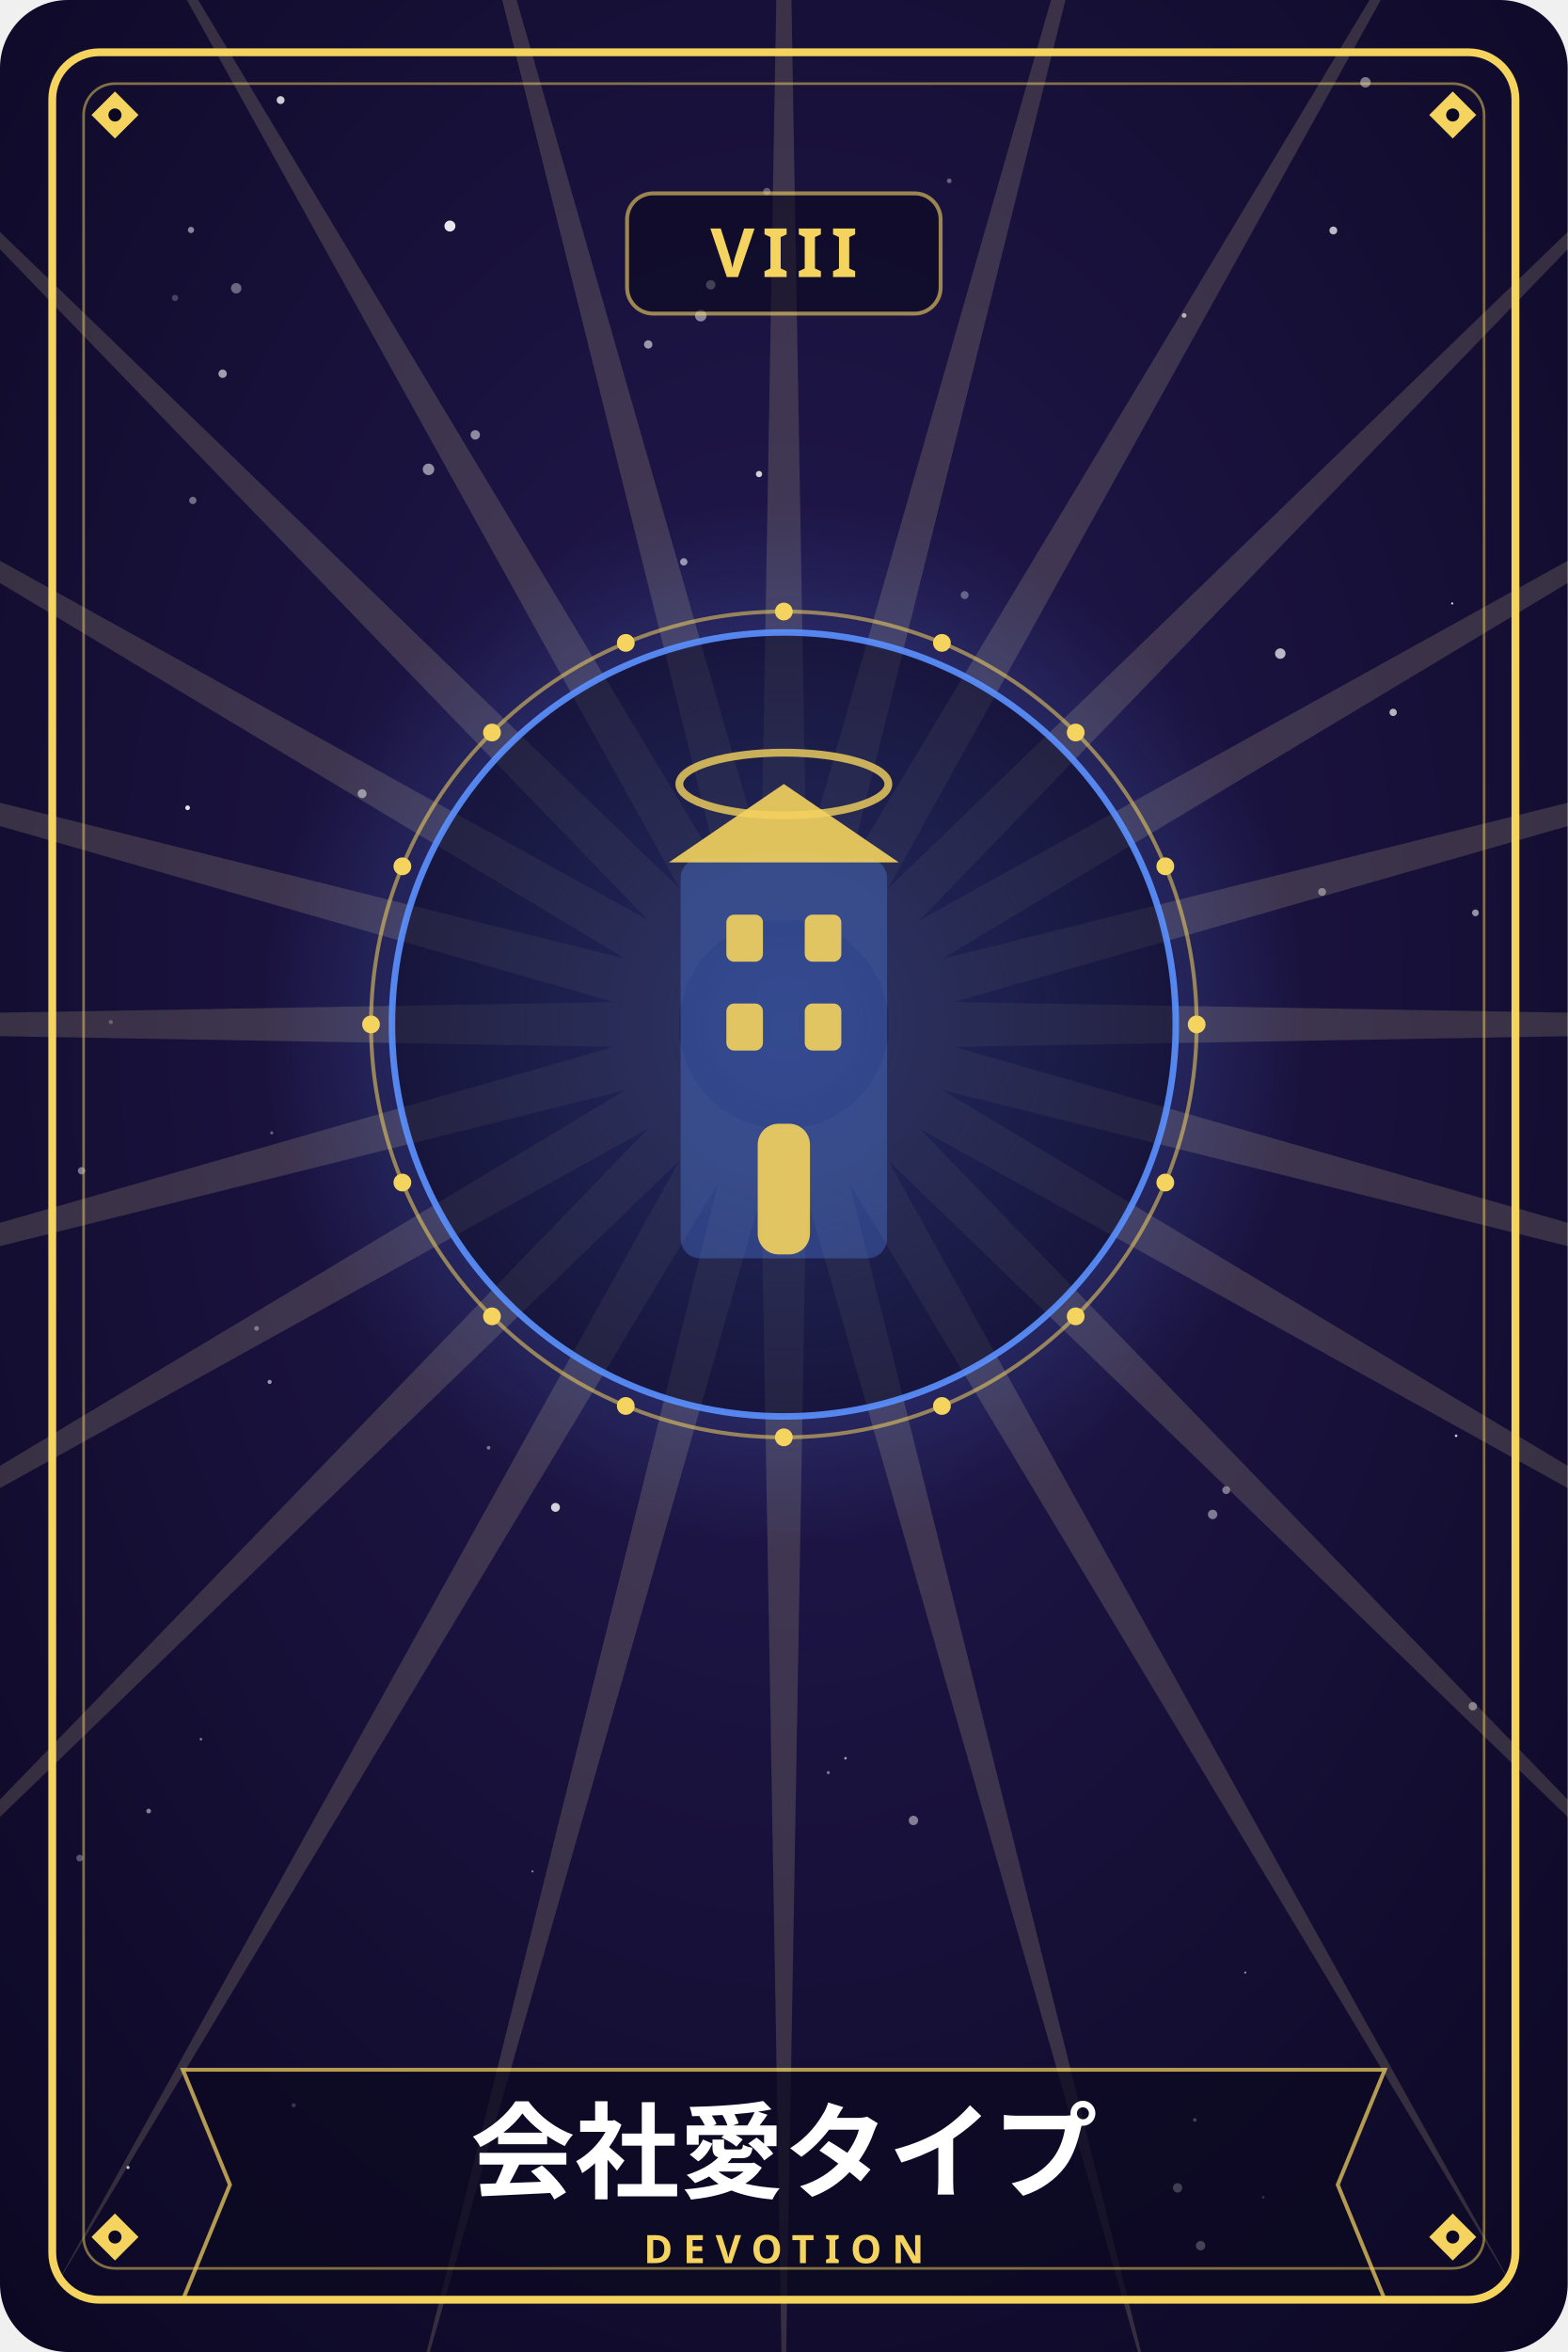
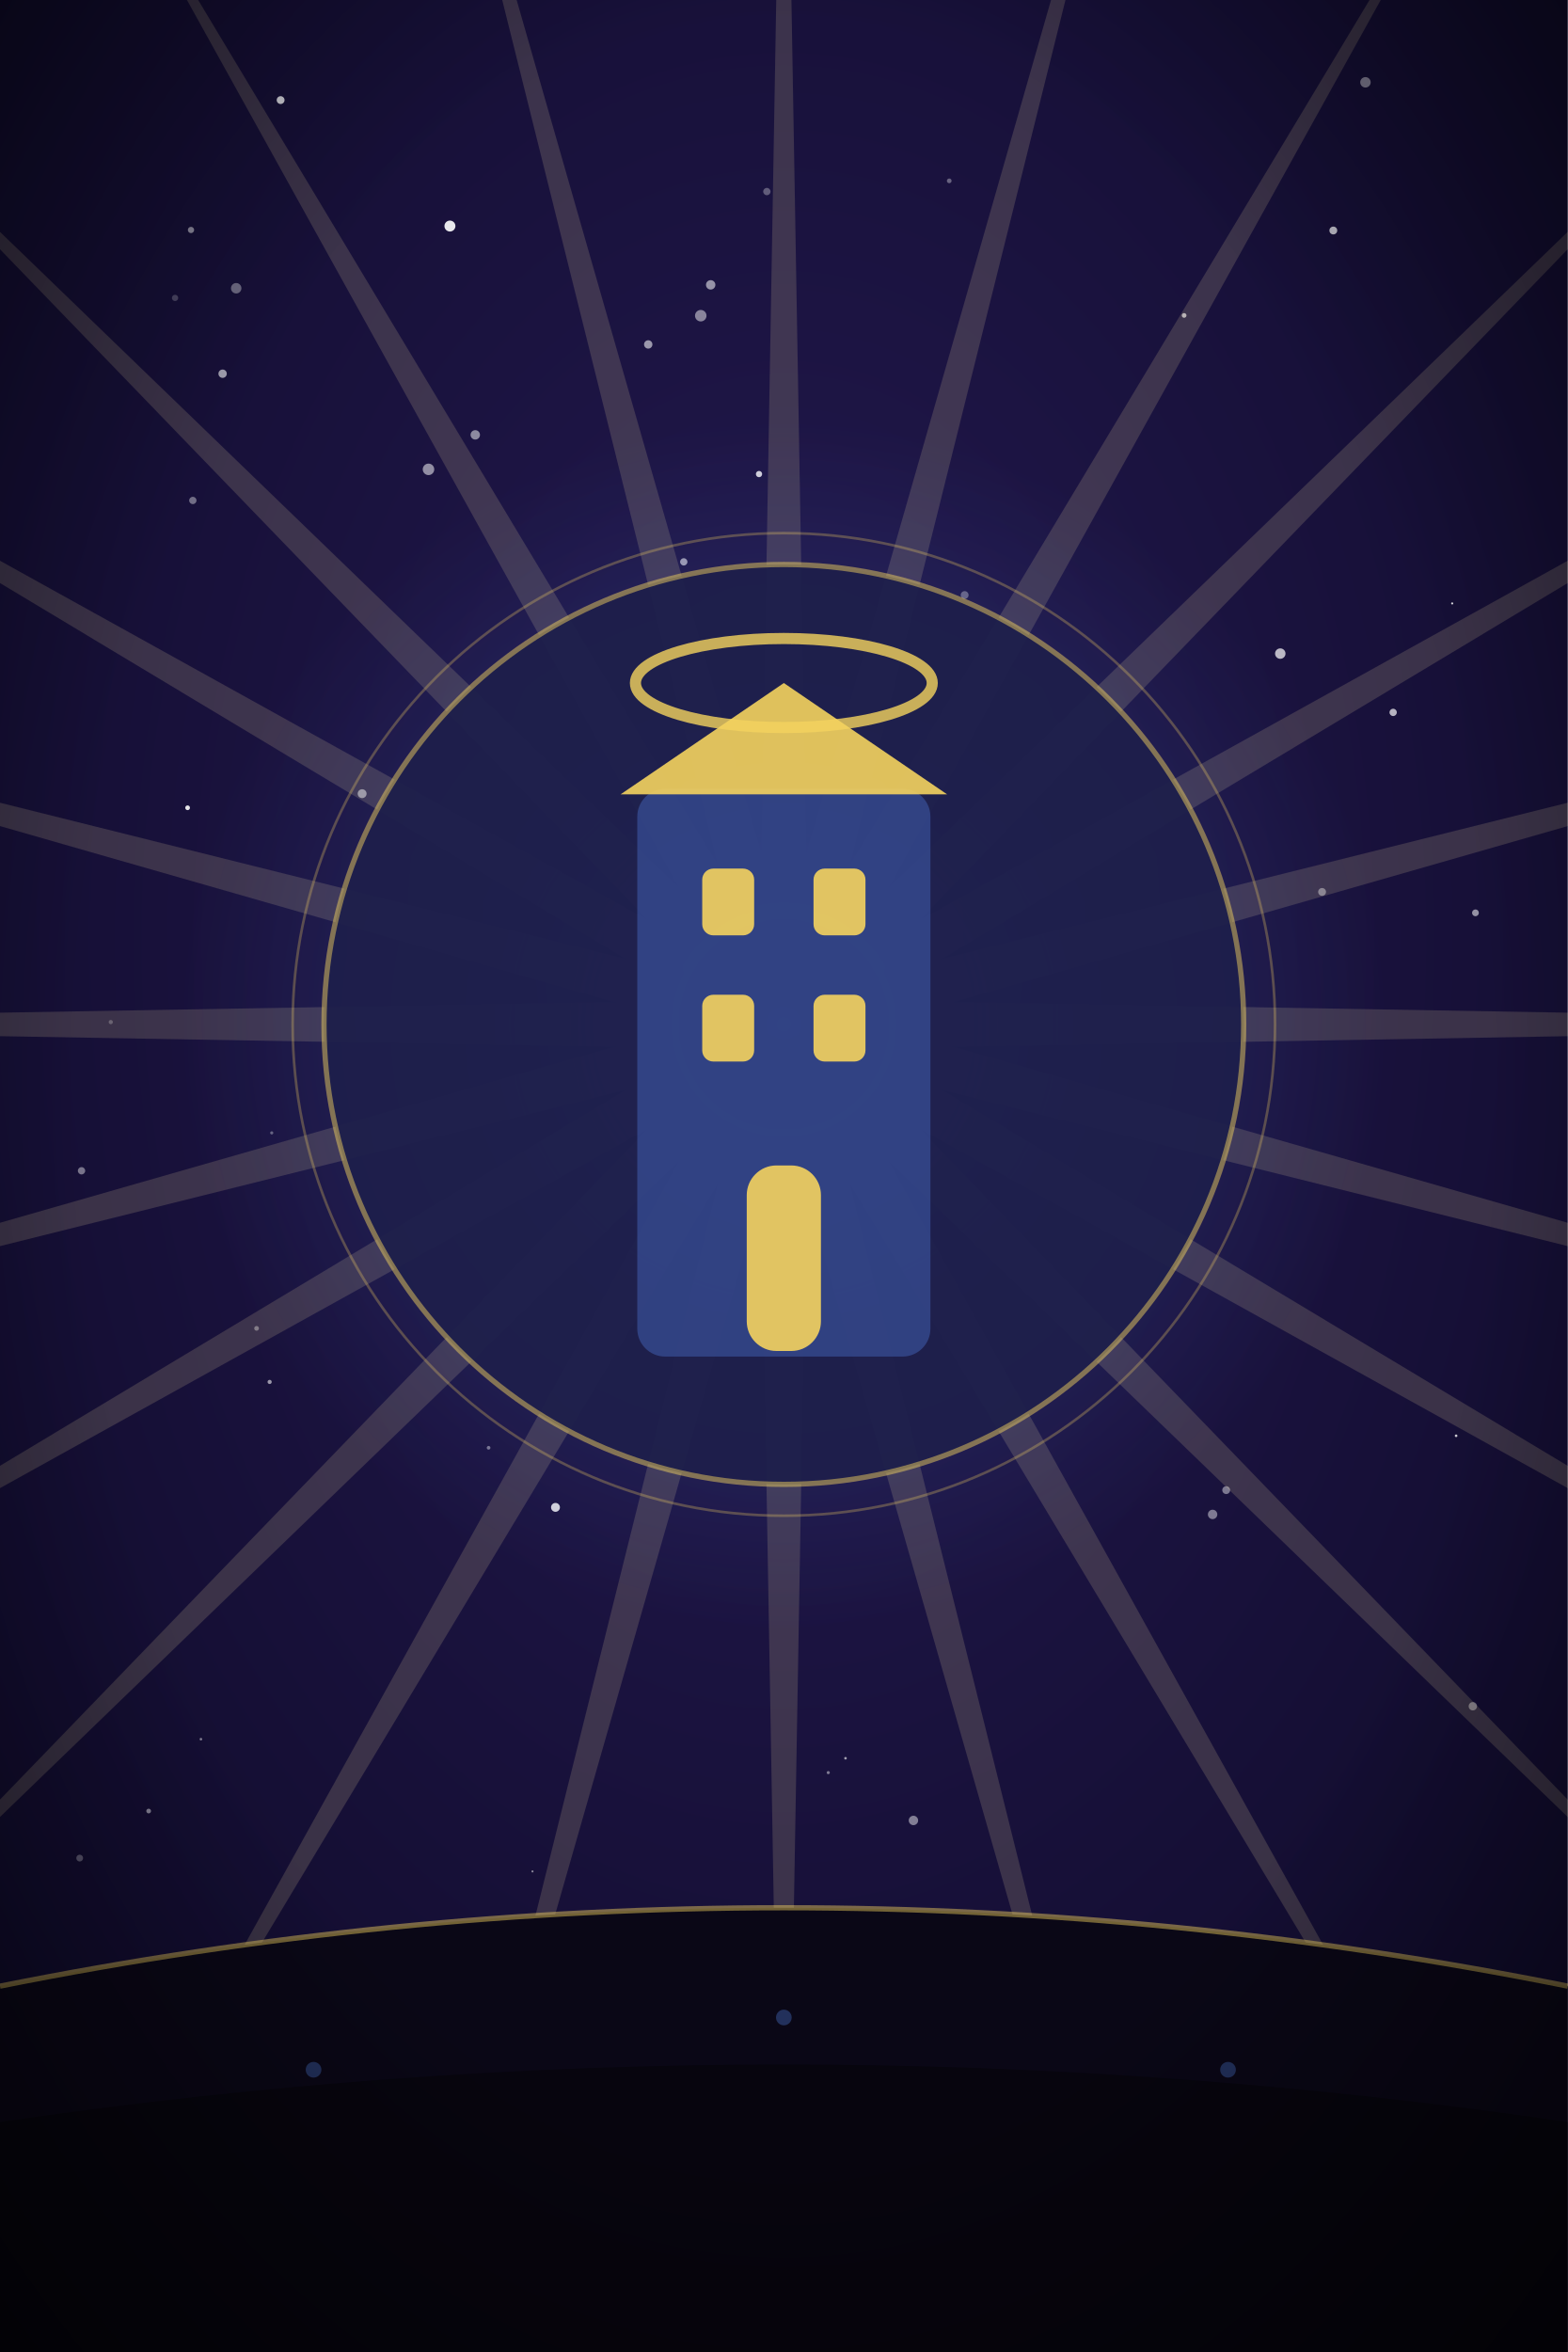
- <svg xmlns="http://www.w3.org/2000/svg" viewBox="0 0 600 900" width="600" height="900" font-family="'Noto Sans JP','Hiragino Sans','Hiragino Kaku Gothic ProN','Yu Gothic',Meiryo,IPAGothic,sans-serif">
+ <svg xmlns="http://www.w3.org/2000/svg" viewBox="0 0 600 900" width="600" height="900">
  <defs>
-     <radialGradient id="bg" cx="50%" cy="42%" r="75%">
+     <radialGradient id="bg" cx="50%" cy="40%" r="78%">
      <stop offset="0%" stop-color="#241a52" />
      <stop offset="100%" stop-color="#0c0823" />
    </radialGradient>
    <radialGradient id="glow" cx="50%" cy="50%" r="50%">
-       <stop offset="0%" stop-color="#5b91ff" stop-opacity="0.55" />
+       <stop offset="0%" stop-color="#5b91ff" stop-opacity="0.6" />
+       <stop offset="55%" stop-color="#5b91ff" stop-opacity="0.12" />
      <stop offset="100%" stop-color="#5b91ff" stop-opacity="0" />
    </radialGradient>
+     <radialGradient id="vig" cx="50%" cy="46%" r="72%">
+       <stop offset="62%" stop-color="#000" stop-opacity="0" />
+       <stop offset="100%" stop-color="#000" stop-opacity="0.55" />
+     </radialGradient>
  </defs>
-   <rect width="600" height="900" rx="26" fill="url(#bg)" />
+   <rect width="600" height="900" fill="url(#bg)" />
  <g>
    <circle cx="164.0" cy="179.6" r="2.2" fill="#fff" opacity="0.52" />
    <circle cx="533.2" cy="272.6" r="1.4" fill="#fff" opacity="0.68" />
    <circle cx="317.0" cy="678.3" r="0.6" fill="#fff" opacity="0.44" />
    <circle cx="187.0" cy="554.0" r="0.7" fill="#fff" opacity="0.42" />
    <circle cx="76.9" cy="665.5" r="0.5" fill="#fff" opacity="0.46" />
    <circle cx="563.7" cy="652.9" r="1.6" fill="#fff" opacity="0.41" />
    <circle cx="103.2" cy="528.8" r="0.8" fill="#fff" opacity="0.56" />
    <circle cx="230.9" cy="822.7" r="0.5" fill="#fff" opacity="0.49" />
    <circle cx="85.2" cy="143.0" r="1.6" fill="#fff" opacity="0.59" />
    <circle cx="90.4" cy="110.3" r="2.0" fill="#fff" opacity="0.37" />
    <circle cx="483.5" cy="840.8" r="0.5" fill="#fff" opacity="0.61" />
    <circle cx="457.3" cy="811.2" r="0.7" fill="#fff" opacity="0.82" />
    <circle cx="564.7" cy="349.3" r="1.3" fill="#fff" opacity="0.54" />
    <circle cx="56.9" cy="693.0" r="0.9" fill="#fff" opacity="0.48" />
    <circle cx="450.7" cy="837.2" r="1.8" fill="#fff" opacity="0.77" />
    <circle cx="181.9" cy="166.4" r="1.8" fill="#fff" opacity="0.50" />
    <circle cx="248.1" cy="131.8" r="1.6" fill="#fff" opacity="0.56" />
    <circle cx="506.0" cy="341.3" r="1.5" fill="#fff" opacity="0.41" />
    <circle cx="73.1" cy="88.0" r="1.2" fill="#fff" opacity="0.49" />
    <circle cx="30.5" cy="711.0" r="1.3" fill="#fff" opacity="0.29" />
    <circle cx="73.8" cy="191.5" r="1.4" fill="#fff" opacity="0.39" />
    <circle cx="459.5" cy="859.3" r="1.8" fill="#fff" opacity="0.83" />
    <circle cx="490.0" cy="250.1" r="2.0" fill="#fff" opacity="0.70" />
    <circle cx="522.6" cy="31.5" r="2.0" fill="#fff" opacity="0.44" />
    <circle cx="557.3" cy="549.4" r="0.5" fill="#fff" opacity="0.78" />
    <circle cx="510.3" cy="88.2" r="1.5" fill="#fff" opacity="0.71" />
    <circle cx="464.1" cy="579.5" r="1.8" fill="#fff" opacity="0.44" />
    <circle cx="31.2" cy="448.0" r="1.4" fill="#fff" opacity="0.42" />
    <circle cx="555.8" cy="230.9" r="0.4" fill="#fff" opacity="0.87" />
    <circle cx="453.2" cy="120.7" r="0.9" fill="#fff" opacity="0.64" />
    <circle cx="172.2" cy="86.5" r="2.1" fill="#fff" opacity="0.90" />
    <circle cx="261.7" cy="215.0" r="1.4" fill="#fff" opacity="0.56" />
    <circle cx="49.0" cy="829.4" r="0.6" fill="#fff" opacity="0.77" />
    <circle cx="42.4" cy="391.1" r="0.8" fill="#fff" opacity="0.24" />
    <circle cx="293.5" cy="73.3" r="1.4" fill="#fff" opacity="0.31" />
    <circle cx="71.8" cy="309.1" r="0.9" fill="#fff" opacity="0.89" />
    <circle cx="112.4" cy="805.6" r="0.8" fill="#fff" opacity="0.65" />
    <circle cx="212.6" cy="576.8" r="1.7" fill="#fff" opacity="0.81" />
    <circle cx="107.4" cy="38.3" r="1.5" fill="#fff" opacity="0.79" />
    <circle cx="104.0" cy="433.5" r="0.6" fill="#fff" opacity="0.34" />
    <circle cx="98.2" cy="508.3" r="0.9" fill="#fff" opacity="0.36" />
    <circle cx="476.6" cy="754.8" r="0.4" fill="#fff" opacity="0.55" />
    <circle cx="369.2" cy="227.7" r="1.5" fill="#fff" opacity="0.33" />
    <circle cx="138.6" cy="303.7" r="1.7" fill="#fff" opacity="0.51" />
    <circle cx="363.3" cy="69.2" r="0.9" fill="#fff" opacity="0.34" />
    <circle cx="67.0" cy="114.0" r="1.2" fill="#fff" opacity="0.22" />
    <circle cx="203.8" cy="716.1" r="0.4" fill="#fff" opacity="0.50" />
    <circle cx="469.3" cy="570.2" r="1.5" fill="#fff" opacity="0.43" />
    <circle cx="349.6" cy="696.6" r="1.8" fill="#fff" opacity="0.46" />
    <circle cx="290.5" cy="181.4" r="1.2" fill="#fff" opacity="0.80" />
    <circle cx="323.6" cy="672.8" r="0.5" fill="#fff" opacity="0.60" />
    <circle cx="268.2" cy="120.8" r="2.2" fill="#fff" opacity="0.48" />
    <circle cx="272.0" cy="109.0" r="1.8" fill="#fff" opacity="0.54" />
  </g>
  <g opacity="0.16">
    <path d="M340 401 L860 392 L340 383 Z" fill="#ffe9a8" />
    <path d="M336.308 411.046 L840.918 536.939 L340.966 393.659 Z" fill="#ffe9a8" />
    <path d="M330.141 419.794 L784.974 672 L339.141 404.206 Z" fill="#ffe9a8" />
    <path d="M321.92 426.648 L695.98 787.98 L334.648 413.92 Z" fill="#ffe9a8" />
    <path d="M312.206 431.141 L580 876.974 L327.794 422.141 Z" fill="#ffe9a8" />
    <path d="M301.659 432.966 L444.939 932.918 L319.046 428.308 Z" fill="#ffe9a8" />
    <path d="M291 432 L300 952 L309 432 Z" fill="#ffe9a8" />
    <path d="M280.954 428.308 L155.061 932.918 L298.341 432.966 Z" fill="#ffe9a8" />
    <path d="M272.206 422.141 L20 876.974 L287.794 431.141 Z" fill="#ffe9a8" />
    <path d="M265.352 413.92 L-95.98 787.98 L278.08 426.648 Z" fill="#ffe9a8" />
    <path d="M260.859 404.206 L-184.974 672 L269.859 419.794 Z" fill="#ffe9a8" />
    <path d="M259.034 393.659 L-240.918 536.939 L263.692 411.046 Z" fill="#ffe9a8" />
    <path d="M260 383 L-260 392 L260 401 Z" fill="#ffe9a8" />
    <path d="M263.692 372.954 L-240.918 247.061 L259.034 390.341 Z" fill="#ffe9a8" />
    <path d="M269.859 364.206 L-184.974 112 L260.859 379.794 Z" fill="#ffe9a8" />
    <path d="M278.08 357.352 L-95.98 -3.98 L265.352 370.08 Z" fill="#ffe9a8" />
    <path d="M287.794 352.859 L20 -92.974 L272.206 361.859 Z" fill="#ffe9a8" />
    <path d="M298.341 351.034 L155.061 -148.918 L280.954 355.692 Z" fill="#ffe9a8" />
    <path d="M309 352 L300 -168 L291 352 Z" fill="#ffe9a8" />
    <path d="M319.046 355.692 L444.939 -148.918 L301.659 351.034 Z" fill="#ffe9a8" />
    <path d="M327.794 361.859 L580 -92.974 L312.206 352.859 Z" fill="#ffe9a8" />
    <path d="M334.648 370.08 L695.98 -3.98 L321.92 357.352 Z" fill="#ffe9a8" />
    <path d="M339.141 379.794 L784.974 112 L330.141 364.206 Z" fill="#ffe9a8" />
    <path d="M340.966 390.341 L840.918 247.061 L336.308 372.954 Z" fill="#ffe9a8" />
  </g>
-   <circle cx="300" cy="392" r="200" fill="url(#glow)" />
-   <circle cx="300" cy="392" r="150" fill="#0b0820" opacity="0.55" />
-   <circle cx="300" cy="392" r="158" fill="none" stroke="#f4d35e" stroke-width="1.5" opacity="0.55" />
-   <circle cx="300" cy="392" r="150" fill="none" stroke="#5b91ff" stroke-width="2.5" opacity="0.9" />
-   <circle cx="458.0" cy="392.0" r="3.4" fill="#f4d35e" />
-   <circle cx="446.0" cy="452.5" r="3.4" fill="#f4d35e" />
-   <circle cx="411.7" cy="503.7" r="3.4" fill="#f4d35e" />
-   <circle cx="360.5" cy="538.0" r="3.4" fill="#f4d35e" />
-   <circle cx="300.0" cy="550.0" r="3.4" fill="#f4d35e" />
-   <circle cx="239.5" cy="538.0" r="3.4" fill="#f4d35e" />
-   <circle cx="188.3" cy="503.7" r="3.4" fill="#f4d35e" />
-   <circle cx="154.0" cy="452.5" r="3.4" fill="#f4d35e" />
-   <circle cx="142.0" cy="392.0" r="3.4" fill="#f4d35e" />
-   <circle cx="154.0" cy="331.5" r="3.4" fill="#f4d35e" />
-   <circle cx="188.3" cy="280.3" r="3.4" fill="#f4d35e" />
-   <circle cx="239.5" cy="246.0" r="3.4" fill="#f4d35e" />
-   <circle cx="300.0" cy="234.0" r="3.4" fill="#f4d35e" />
-   <circle cx="360.5" cy="246.0" r="3.4" fill="#f4d35e" />
-   <circle cx="411.7" cy="280.3" r="3.4" fill="#f4d35e" />
-   <circle cx="446.0" cy="331.5" r="3.4" fill="#f4d35e" />
-   <ellipse cx="300" cy="300" rx="40" ry="12" fill="none" stroke="#f4d35e" stroke-width="3" opacity="0.8" />
-   <rect x="262" y="330" width="76" height="150" rx="6" fill="#5b91ff" opacity="0.30" stroke="#5b91ff" stroke-width="3" />
-   <polygon points="256,330 344,330 300,300" fill="#f4d35e" opacity="0.9" />
-   <g fill="#f4d35e" opacity="0.9">
-     <rect x="278" y="350" width="14" height="18" rx="3" />
-     <rect x="308" y="350" width="14" height="18" rx="3" />
-     <rect x="278" y="384" width="14" height="18" rx="3" />
-     <rect x="308" y="384" width="14" height="18" rx="3" />
-     <rect x="290" y="430" width="20" height="50" rx="8" />
+   <circle cx="300" cy="392" r="230" fill="url(#glow)" />
+   <g opacity="0.95">
+     <circle cx="300" cy="392" r="176" fill="#140f33" />
+     <circle cx="300" cy="392" r="176" fill="#5b91ff" opacity="0.12" />
+     <circle cx="300" cy="392" r="176" fill="none" stroke="#f4d35e" stroke-width="2" opacity="0.5" />
+     <circle cx="300" cy="392" r="188" fill="none" stroke="#f4d35e" stroke-width="1" opacity="0.3" />
  </g>
-   <g>
-     <rect x="240" y="74" width="120" height="46" rx="10" fill="#0b0820" opacity="0.6" stroke="#f4d35e" stroke-width="1.5" />
-     <text x="300" y="106" text-anchor="middle" font-size="26" letter-spacing="3" fill="#f4d35e" font-weight="700">VIII</text>
+   <path d="M0 760 Q 300 700 600 760 L600 900 L0 900 Z" fill="#0a0716" />
+   <path d="M0 760 Q 300 700 600 760" fill="none" stroke="#f4d35e" stroke-width="2" opacity="0.45" />
+   <path d="M0 812 Q 300 768 600 812 L600 900 L0 900 Z" fill="#000" opacity="0.35" />
+   <g fill="#5b91ff" opacity="0.3">
+     <circle cx="120" cy="792" r="3" />
+     <circle cx="300" cy="772" r="3" />
+     <circle cx="470" cy="792" r="3" />
  </g>
-   <g>
-     <path d="M70 792 L530 792 L512 836 L530 880 L70 880 L88 836 Z" fill="#0b0820" opacity="0.72" stroke="#f4d35e" stroke-width="1.5" />
-     <text x="300" y="838" text-anchor="middle" font-size="40" font-weight="900" fill="#fff">会社愛タイプ</text>
-     <text x="300" y="866" text-anchor="middle" font-size="15" letter-spacing="4" fill="#f4d35e" font-weight="700">DEVOTION</text>
+   <g transform="translate(300 392) scale(1.42) translate(-300 -392)">
+     <ellipse cx="300" cy="300" rx="40" ry="12" fill="none" stroke="#f4d35e" stroke-width="3" opacity="0.8" />
+     <rect x="262" y="330" width="76" height="150" rx="6" fill="#5b91ff" opacity="0.30" stroke="#5b91ff" stroke-width="3" />
+     <polygon points="256,330 344,330 300,300" fill="#f4d35e" opacity="0.9" />
+     <g fill="#f4d35e" opacity="0.9">
+       <rect x="278" y="350" width="14" height="18" rx="3" />
+       <rect x="308" y="350" width="14" height="18" rx="3" />
+       <rect x="278" y="384" width="14" height="18" rx="3" />
+       <rect x="308" y="384" width="14" height="18" rx="3" />
+       <rect x="290" y="430" width="20" height="50" rx="8" />
+     </g>
  </g>
-   <rect x="20" y="20" width="560" height="860" rx="18" fill="none" stroke="#f4d35e" stroke-width="3" />
-   <rect x="32" y="32" width="536" height="836" rx="12" fill="none" stroke="#f4d35e" stroke-width="1" opacity="0.5" />
-   <g transform="translate(44 44)" fill="#f4d35e">
-     <polygon points="0,-9 9,0 0,9 -9,0" />
-     <circle cx="0" cy="0" r="2.5" fill="#0c0823" />
-   </g>
-   <g transform="translate(556 44)" fill="#f4d35e">
-     <polygon points="0,-9 9,0 0,9 -9,0" />
-     <circle cx="0" cy="0" r="2.5" fill="#0c0823" />
-   </g>
-   <g transform="translate(44 856)" fill="#f4d35e">
-     <polygon points="0,-9 9,0 0,9 -9,0" />
-     <circle cx="0" cy="0" r="2.5" fill="#0c0823" />
-   </g>
-   <g transform="translate(556 856)" fill="#f4d35e">
-     <polygon points="0,-9 9,0 0,9 -9,0" />
-     <circle cx="0" cy="0" r="2.5" fill="#0c0823" />
-   </g>
+   <rect width="600" height="900" fill="url(#vig)" />
</svg>
